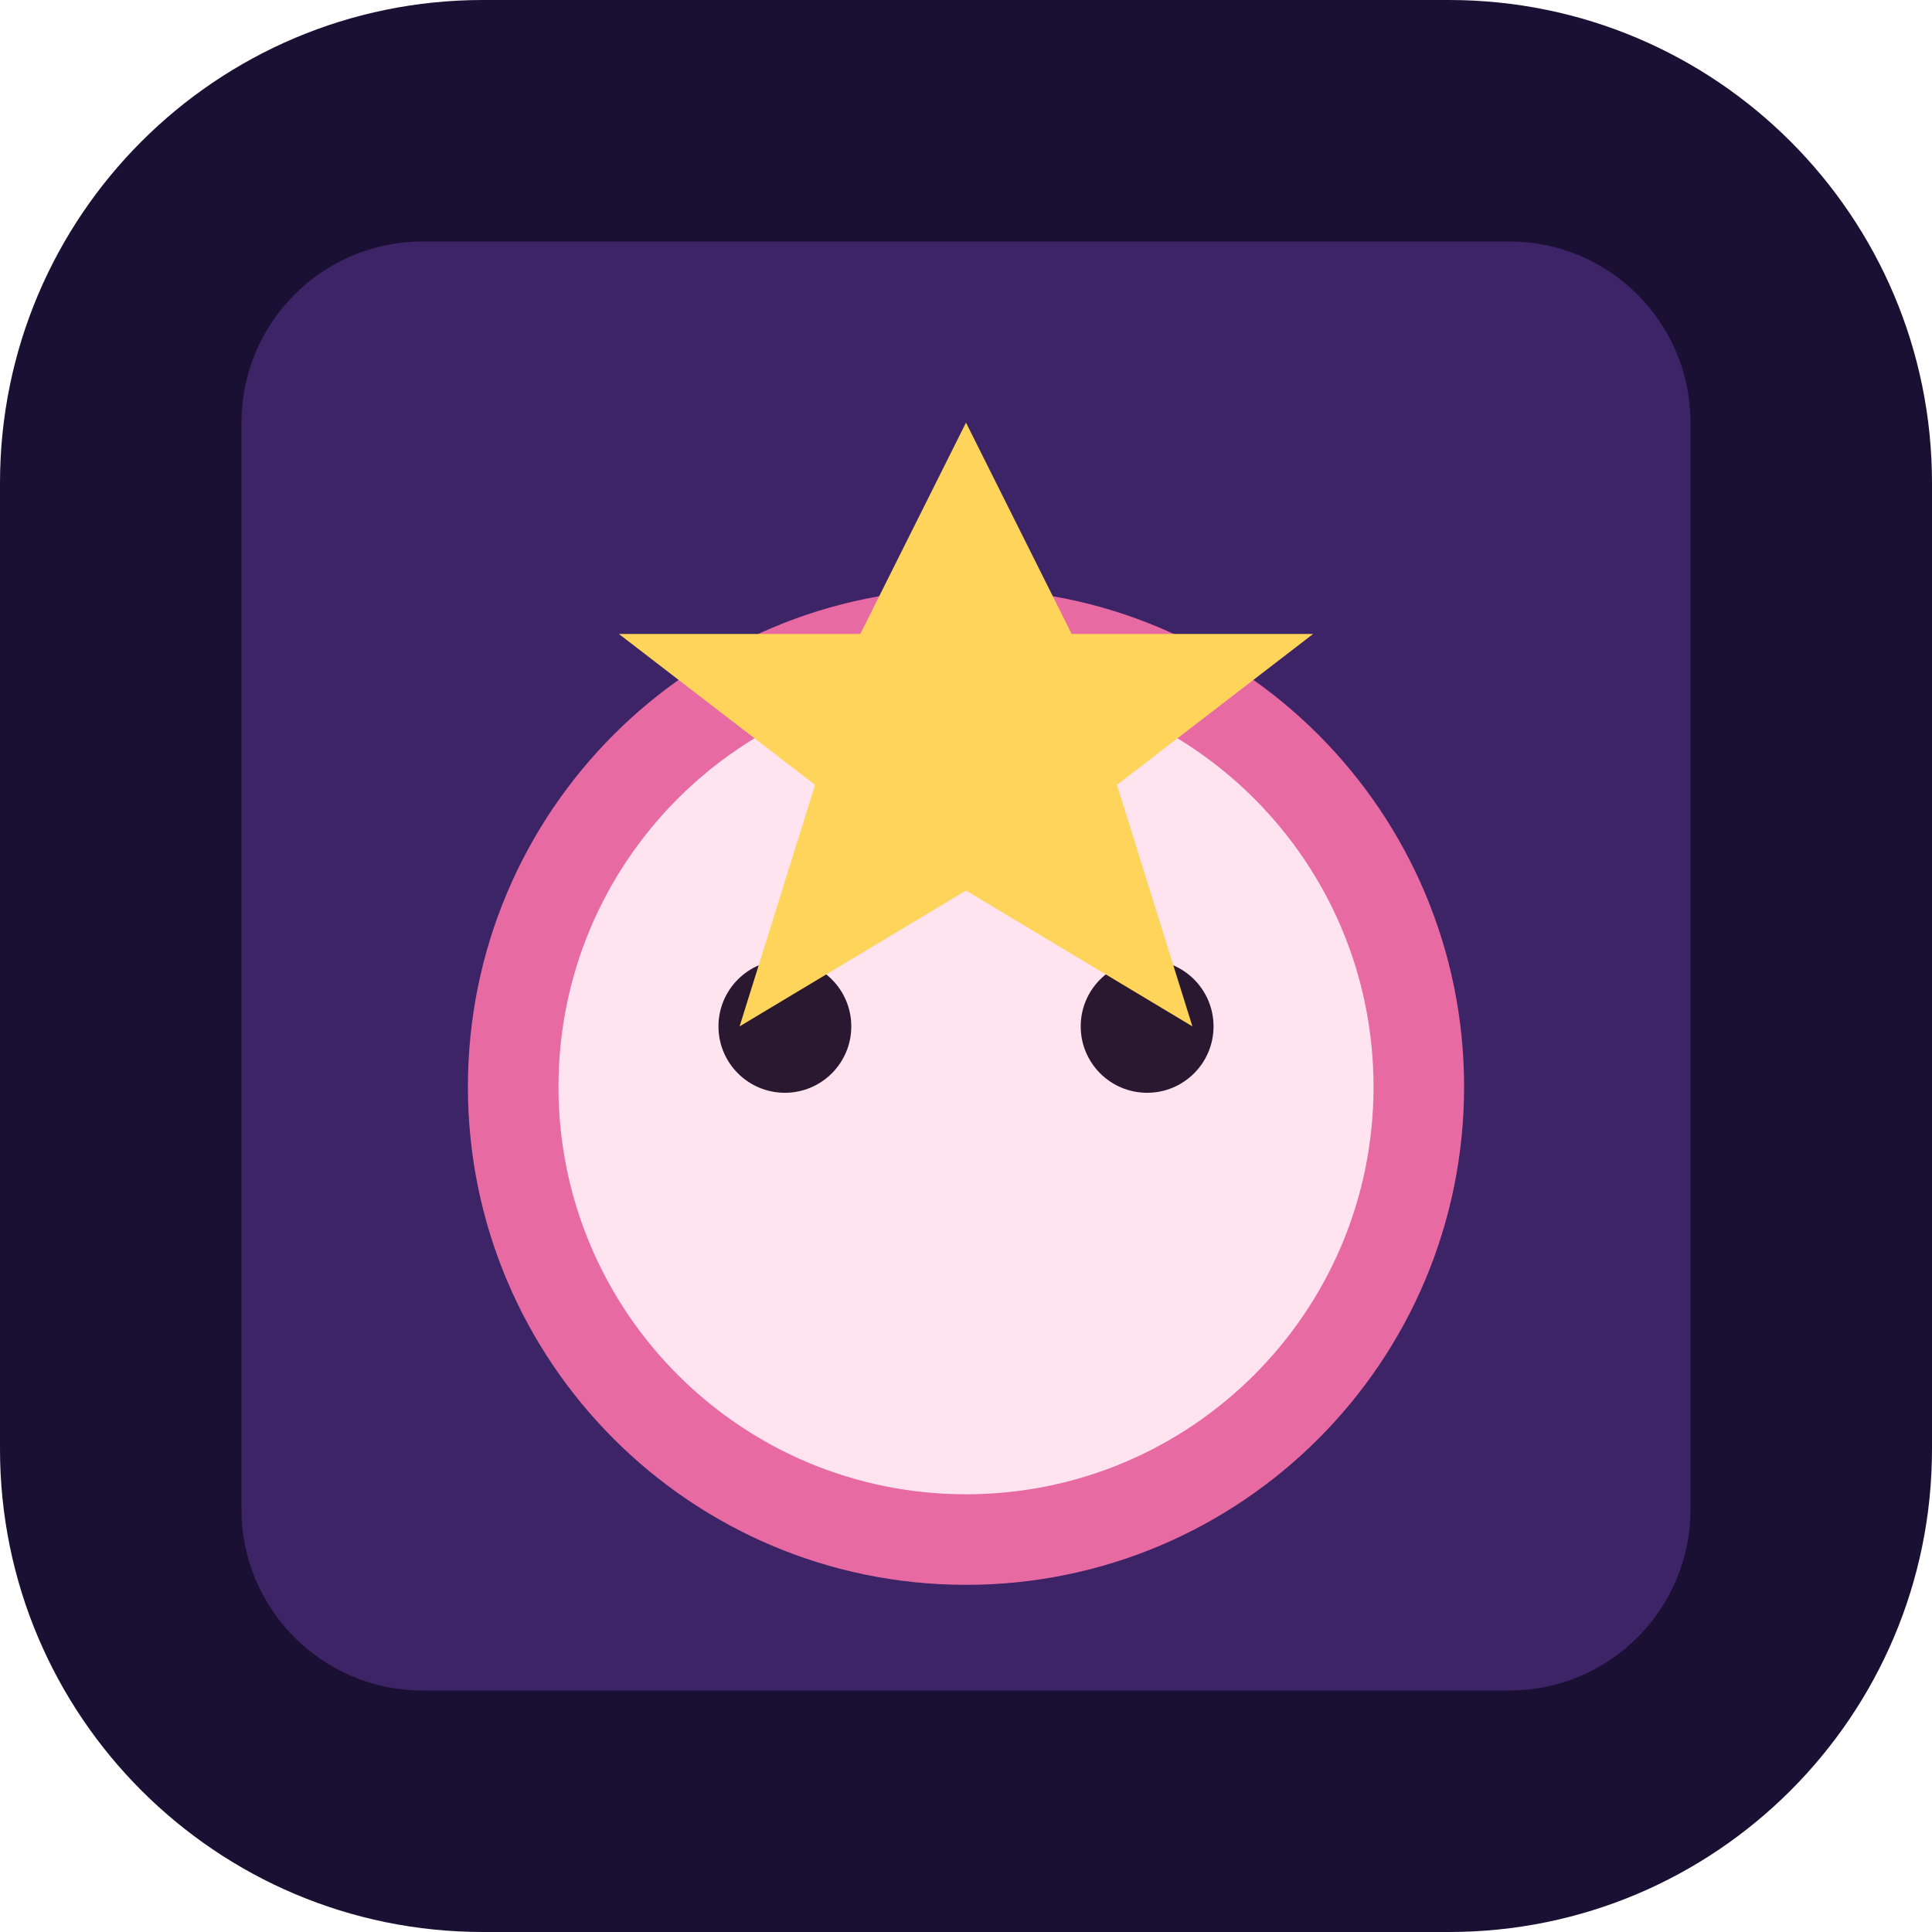
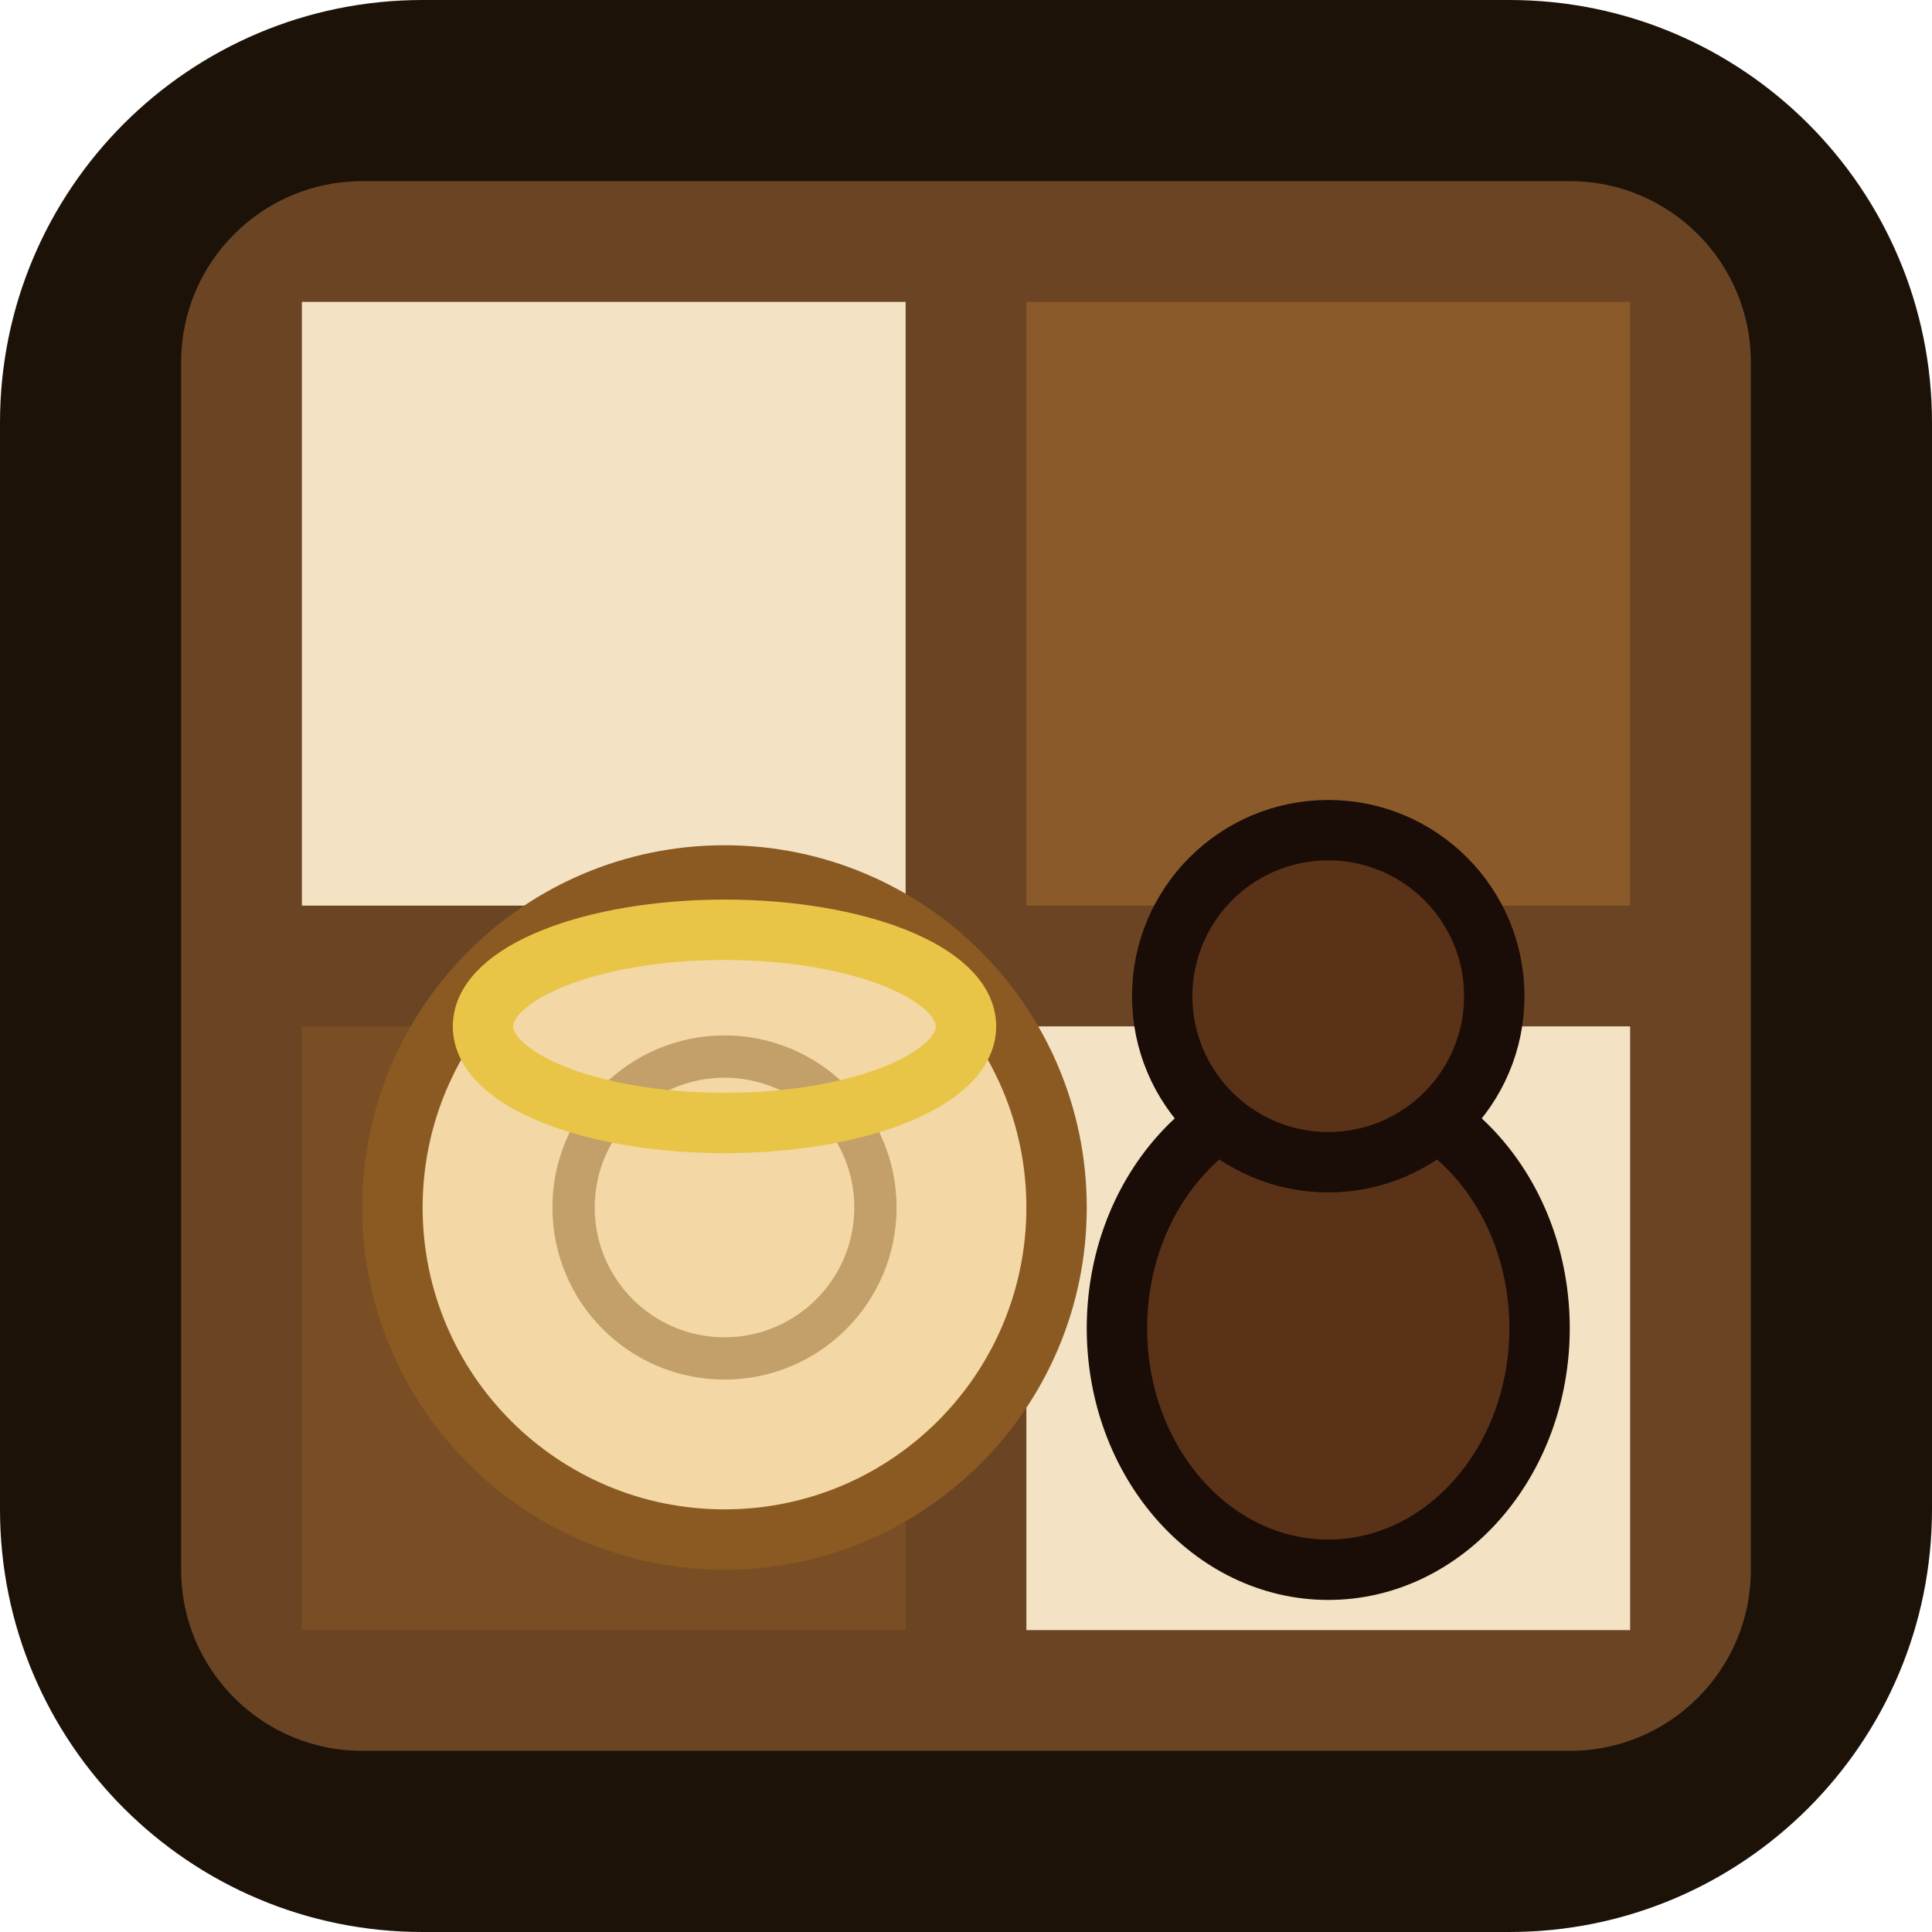
<svg xmlns="http://www.w3.org/2000/svg" viewBox="0 0 64 64">
-   <rect width="64" height="64" rx="16" fill="#1a1033" />
-   <rect x="8" y="8" width="48" height="48" rx="6" fill="#3d2466" />
-   <circle cx="32" cy="36" r="15" fill="#ffe4f0" stroke="#e86aa3" stroke-width="3" />
-   <circle cx="26" cy="34" r="2.2" fill="#2a1830" />
-   <circle cx="38" cy="34" r="2.2" fill="#2a1830" />
-   <path d="M32 14l3.5 7 8 0-6.5 5 2.5 8-7.5-4.5-7.5 4.5 2.5-8-6.5-5 8 0z" fill="#ffd45a" />
+   <rect width="64" height="64" rx="14" fill="#1c1208" />
+   <rect x="6" y="6" width="52" height="52" rx="6" fill="#6b4424" />
+   <rect x="10" y="10" width="20" height="20" fill="#f3e2c4" />
+   <rect x="34" y="10" width="20" height="20" fill="#8b5a2b" />
+   <rect x="10" y="34" width="20" height="20" fill="#7a4e24" />
+   <rect x="34" y="34" width="20" height="20" fill="#f3e2c4" />
+   <circle cx="24" cy="40" r="11" fill="#f3d7a4" stroke="#8a5a22" stroke-width="2" />
+   <circle cx="24" cy="40" r="5" fill="none" stroke="#8a5a22" stroke-width="1.4" opacity="0.45" />
+   <ellipse cx="44" cy="44" rx="7" ry="8" fill="#5a3218" stroke="#1a0c06" stroke-width="2" />
+   <circle cx="44" cy="33" r="5.5" fill="#5a3218" stroke="#1a0c06" stroke-width="2" />
+   <ellipse cx="24" cy="34" rx="8" ry="3.2" fill="none" stroke="#e8c547" stroke-width="2" />
</svg>
